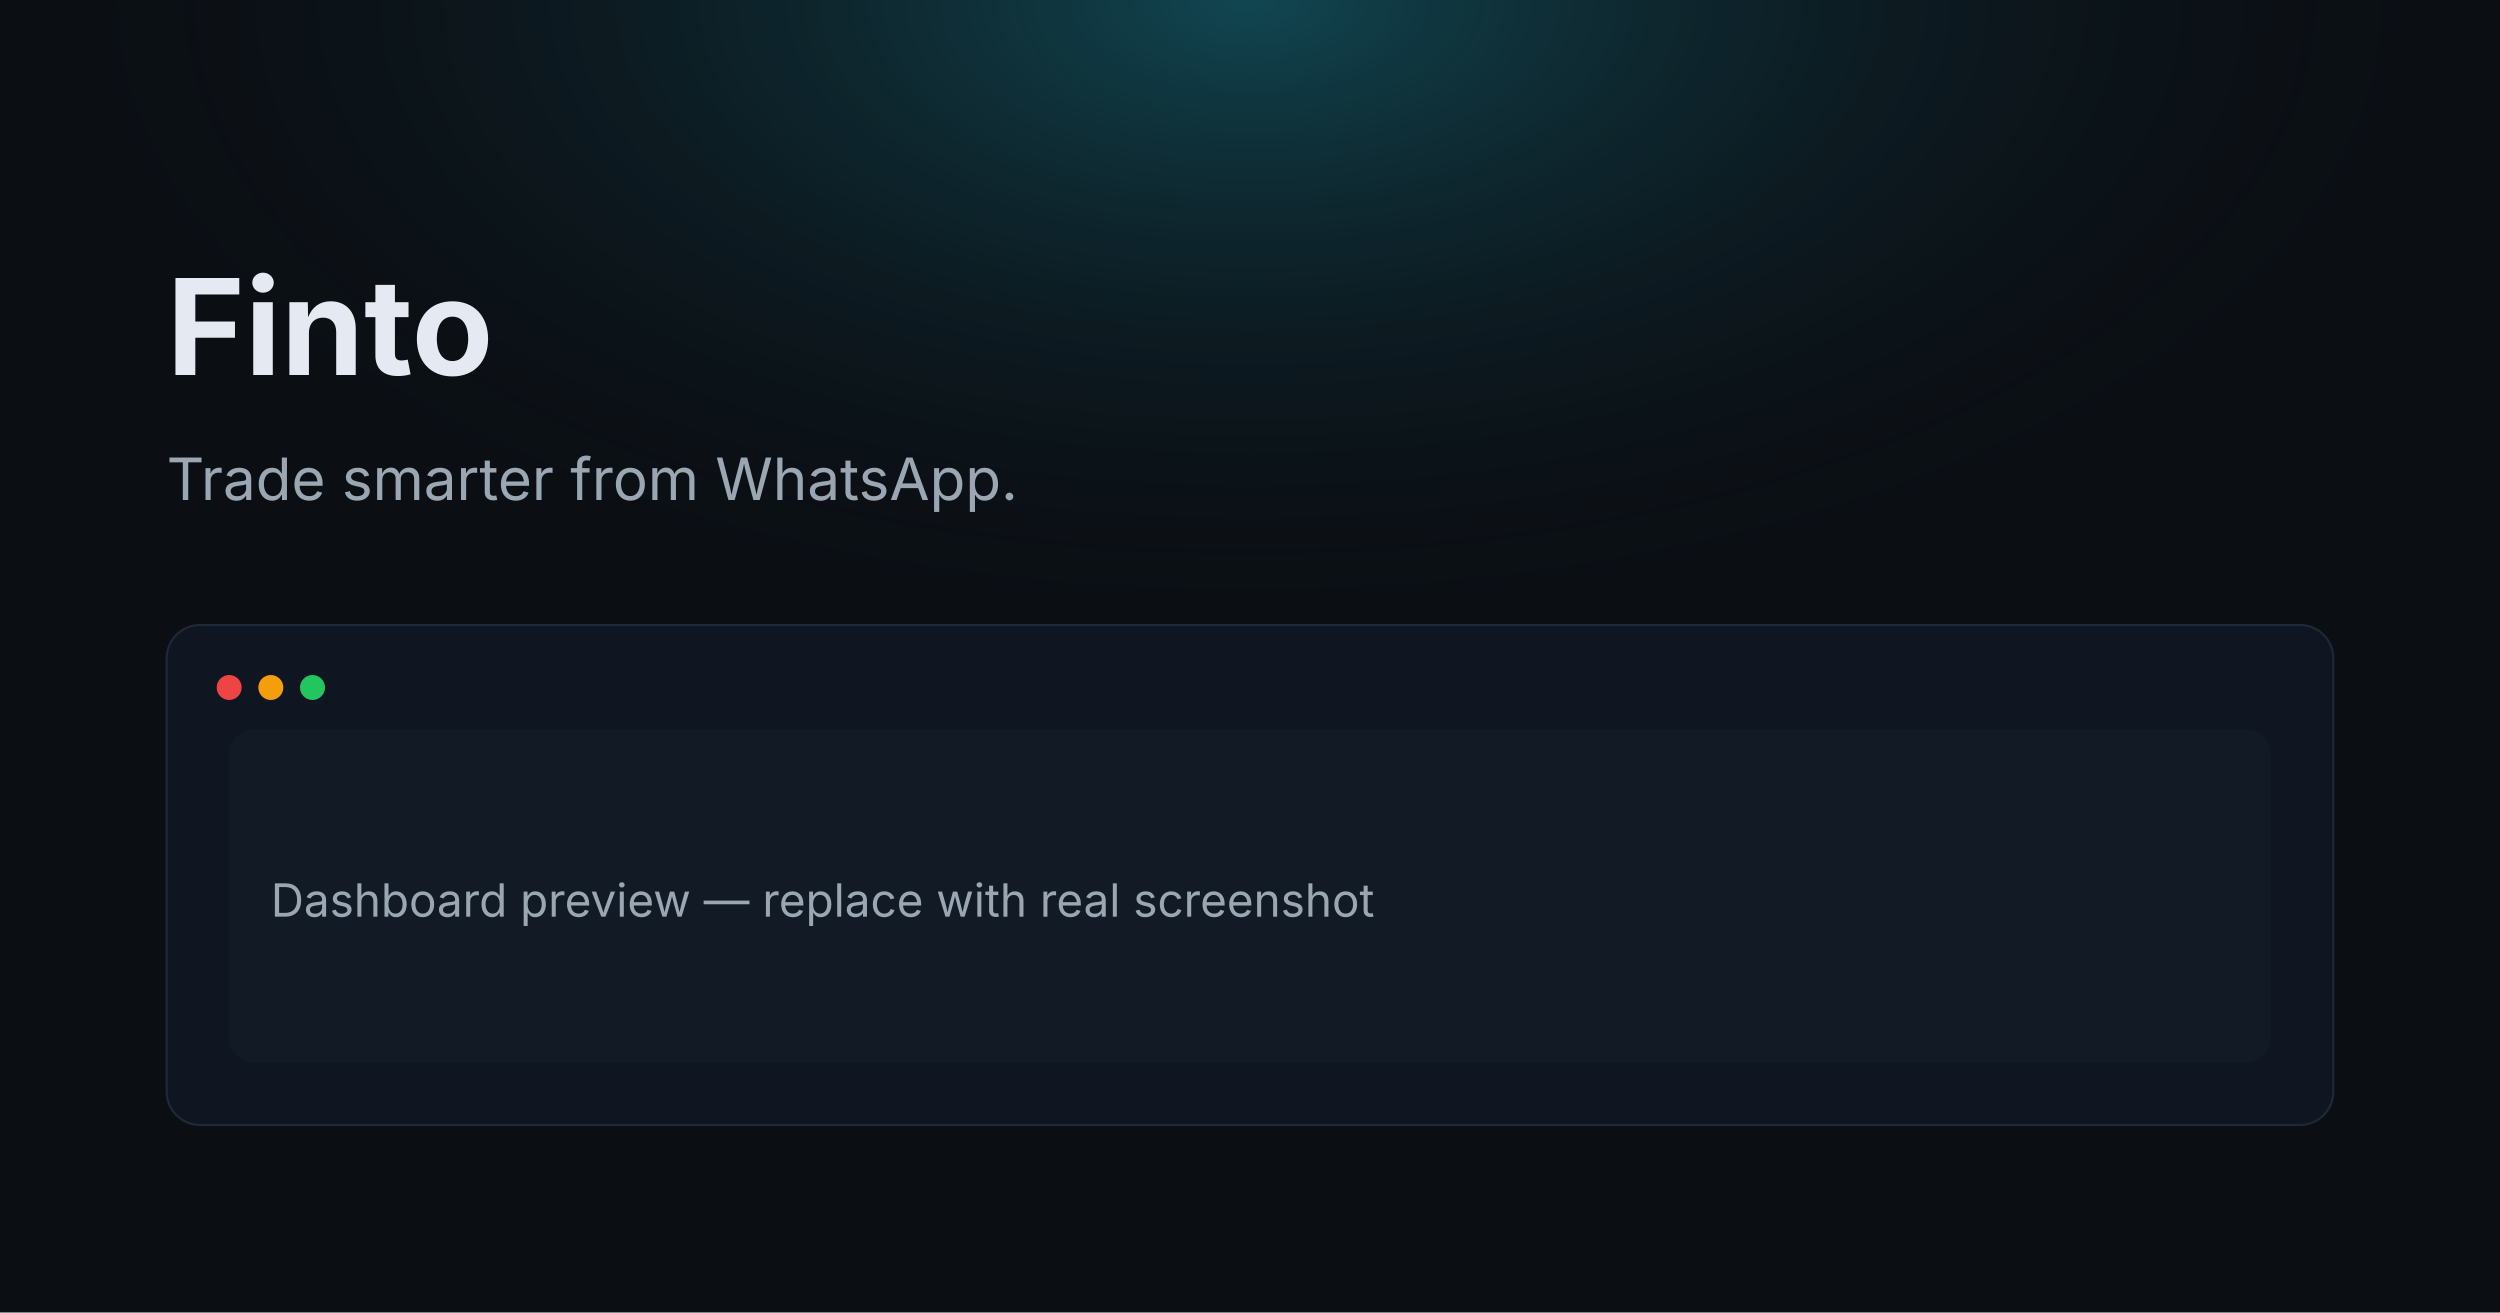
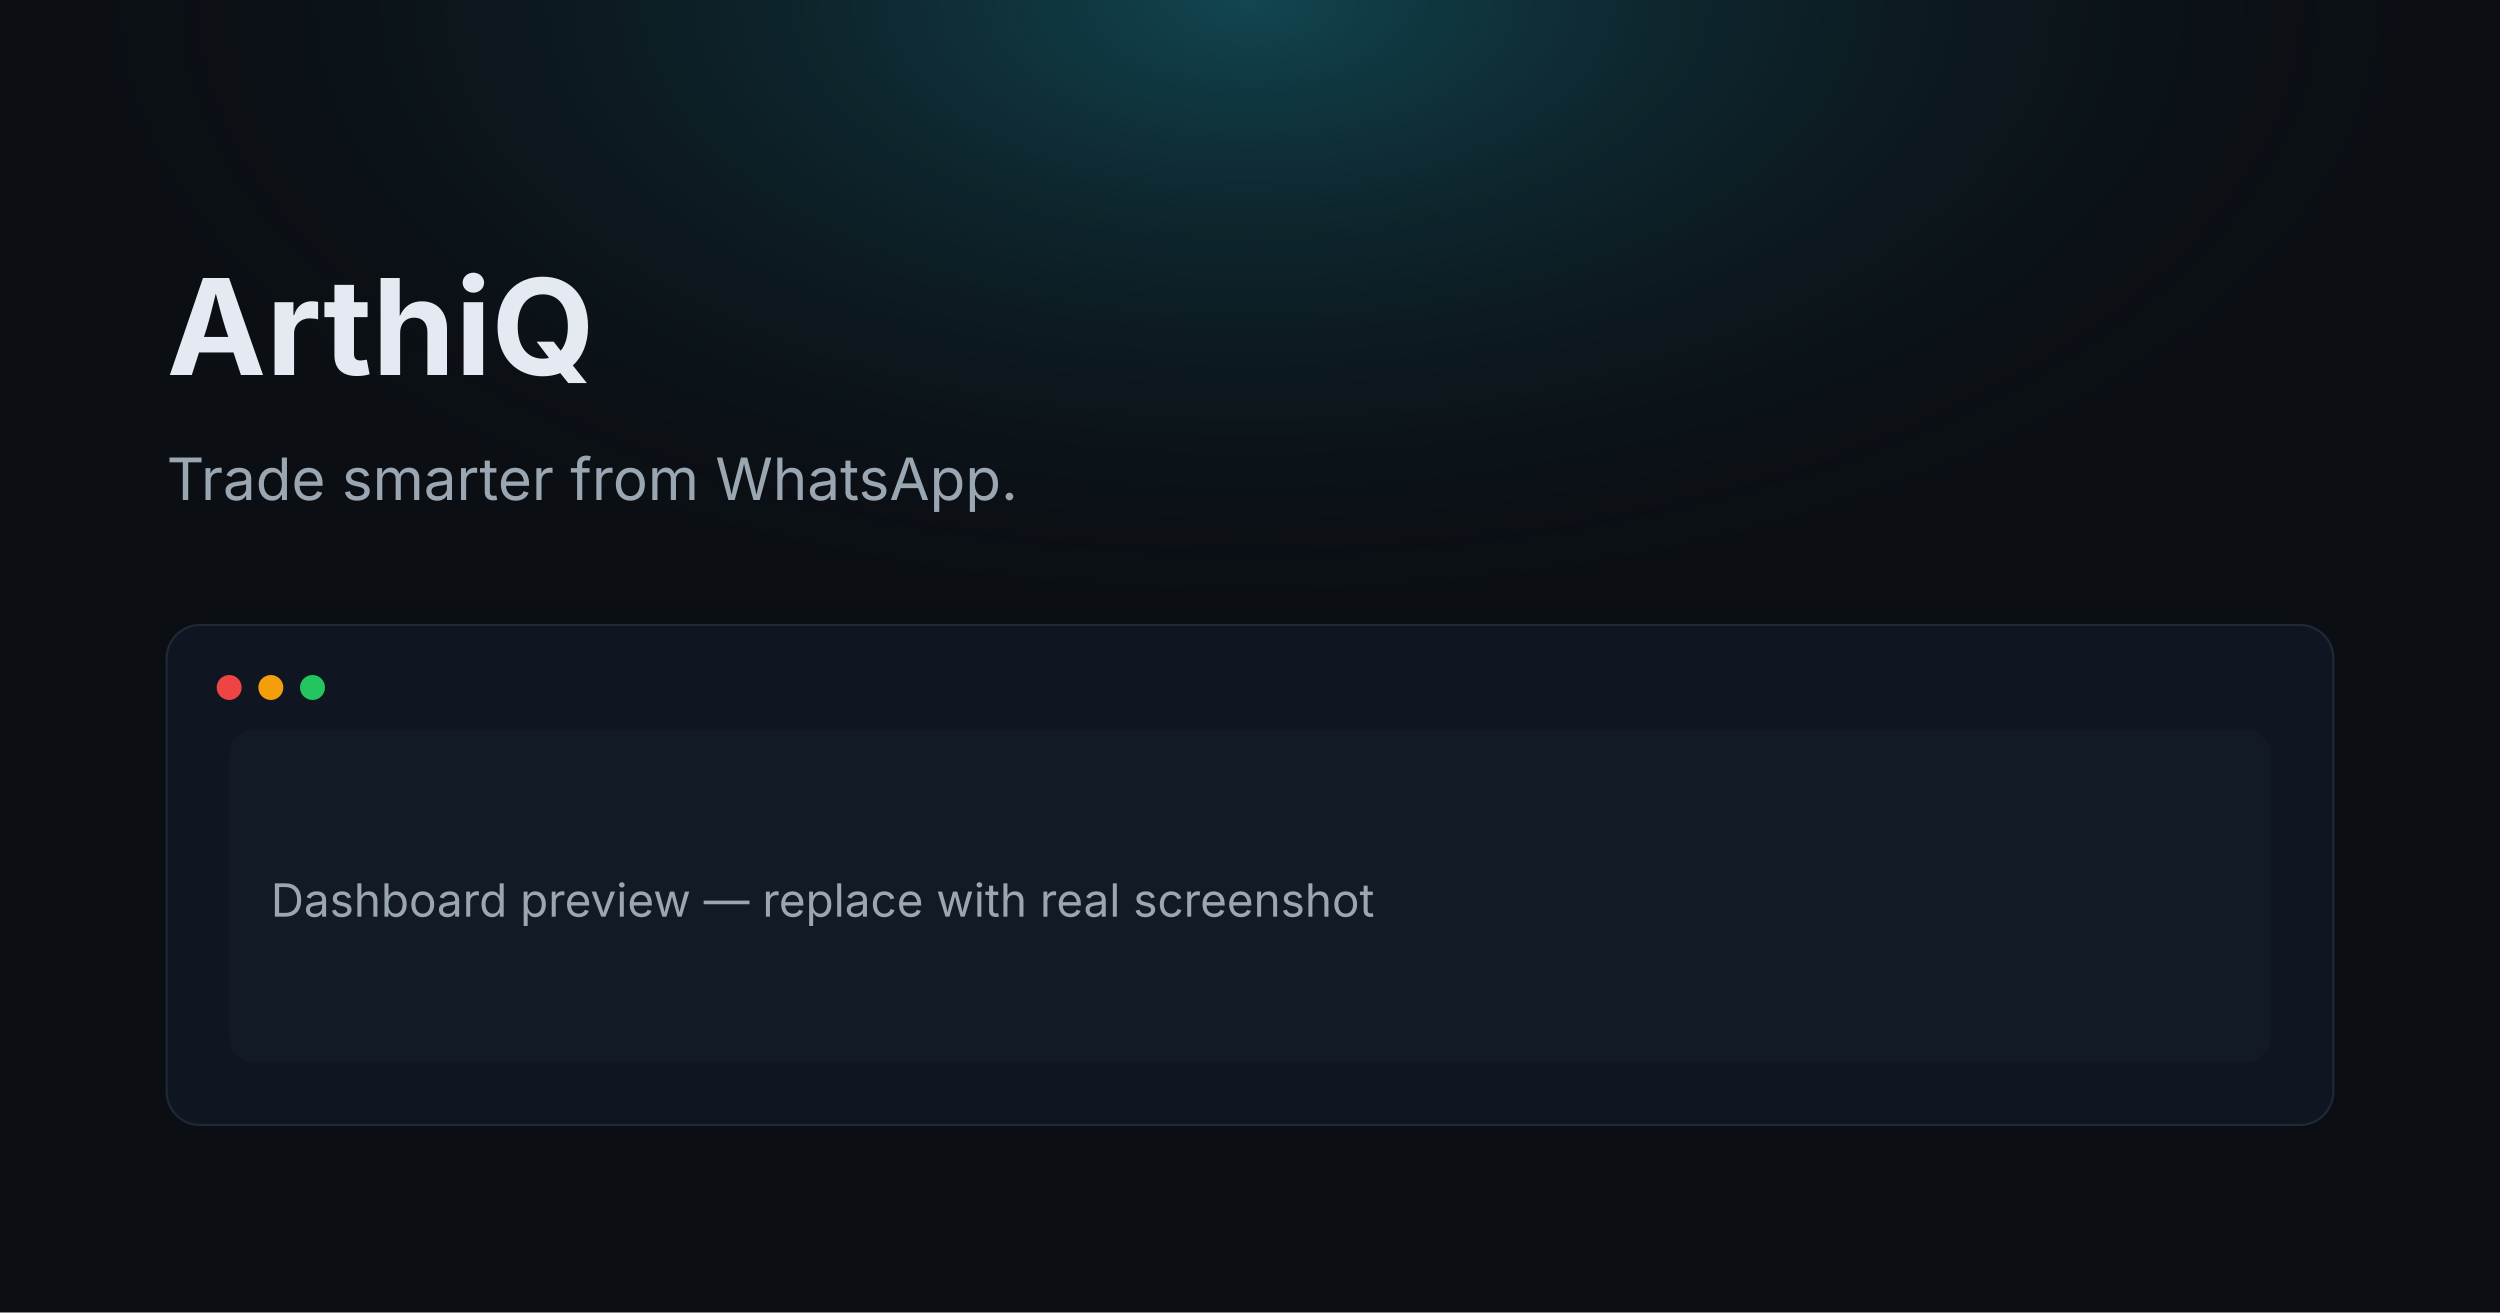
<svg xmlns="http://www.w3.org/2000/svg" viewBox="0 0 1200 630" fill="none">
  <rect width="1200" height="630" fill="#0B0F14" />
  <defs>
    <radialGradient id="g" cx="50%" cy="0%" r="80%">
      <stop offset="0%" stop-color="#22D3EE" stop-opacity="0.28" />
      <stop offset="60%" stop-color="#0B0F14" stop-opacity="0" />
    </radialGradient>
  </defs>
  <rect width="1200" height="630" fill="url(#g)" />
  <text x="80" y="180" fill="#E5EAF2" font-family="Inter, system-ui, -apple-system" font-size="64" font-weight="700">
-     Finto
+     ArthiQ
  </text>
  <text x="80" y="240" fill="#9AA7B2" font-family="Inter, system-ui, -apple-system" font-size="28">
    Trade smarter from WhatsApp.
  </text>
  <rect x="80" y="300" width="1040" height="240" rx="16" fill="#0F1621" stroke="#1f2937" />
  <circle cx="110" cy="330" r="6" fill="#ef4444" />
  <circle cx="130" cy="330" r="6" fill="#f59e0b" />
  <circle cx="150" cy="330" r="6" fill="#22c55e" />
  <rect x="110" y="350" width="980" height="160" rx="12" fill="#121A26" />
  <text x="130" y="440" fill="#9AA7B2" font-family="Inter, system-ui, -apple-system" font-size="22">
    Dashboard preview — replace with real screenshot
  </text>
</svg>
